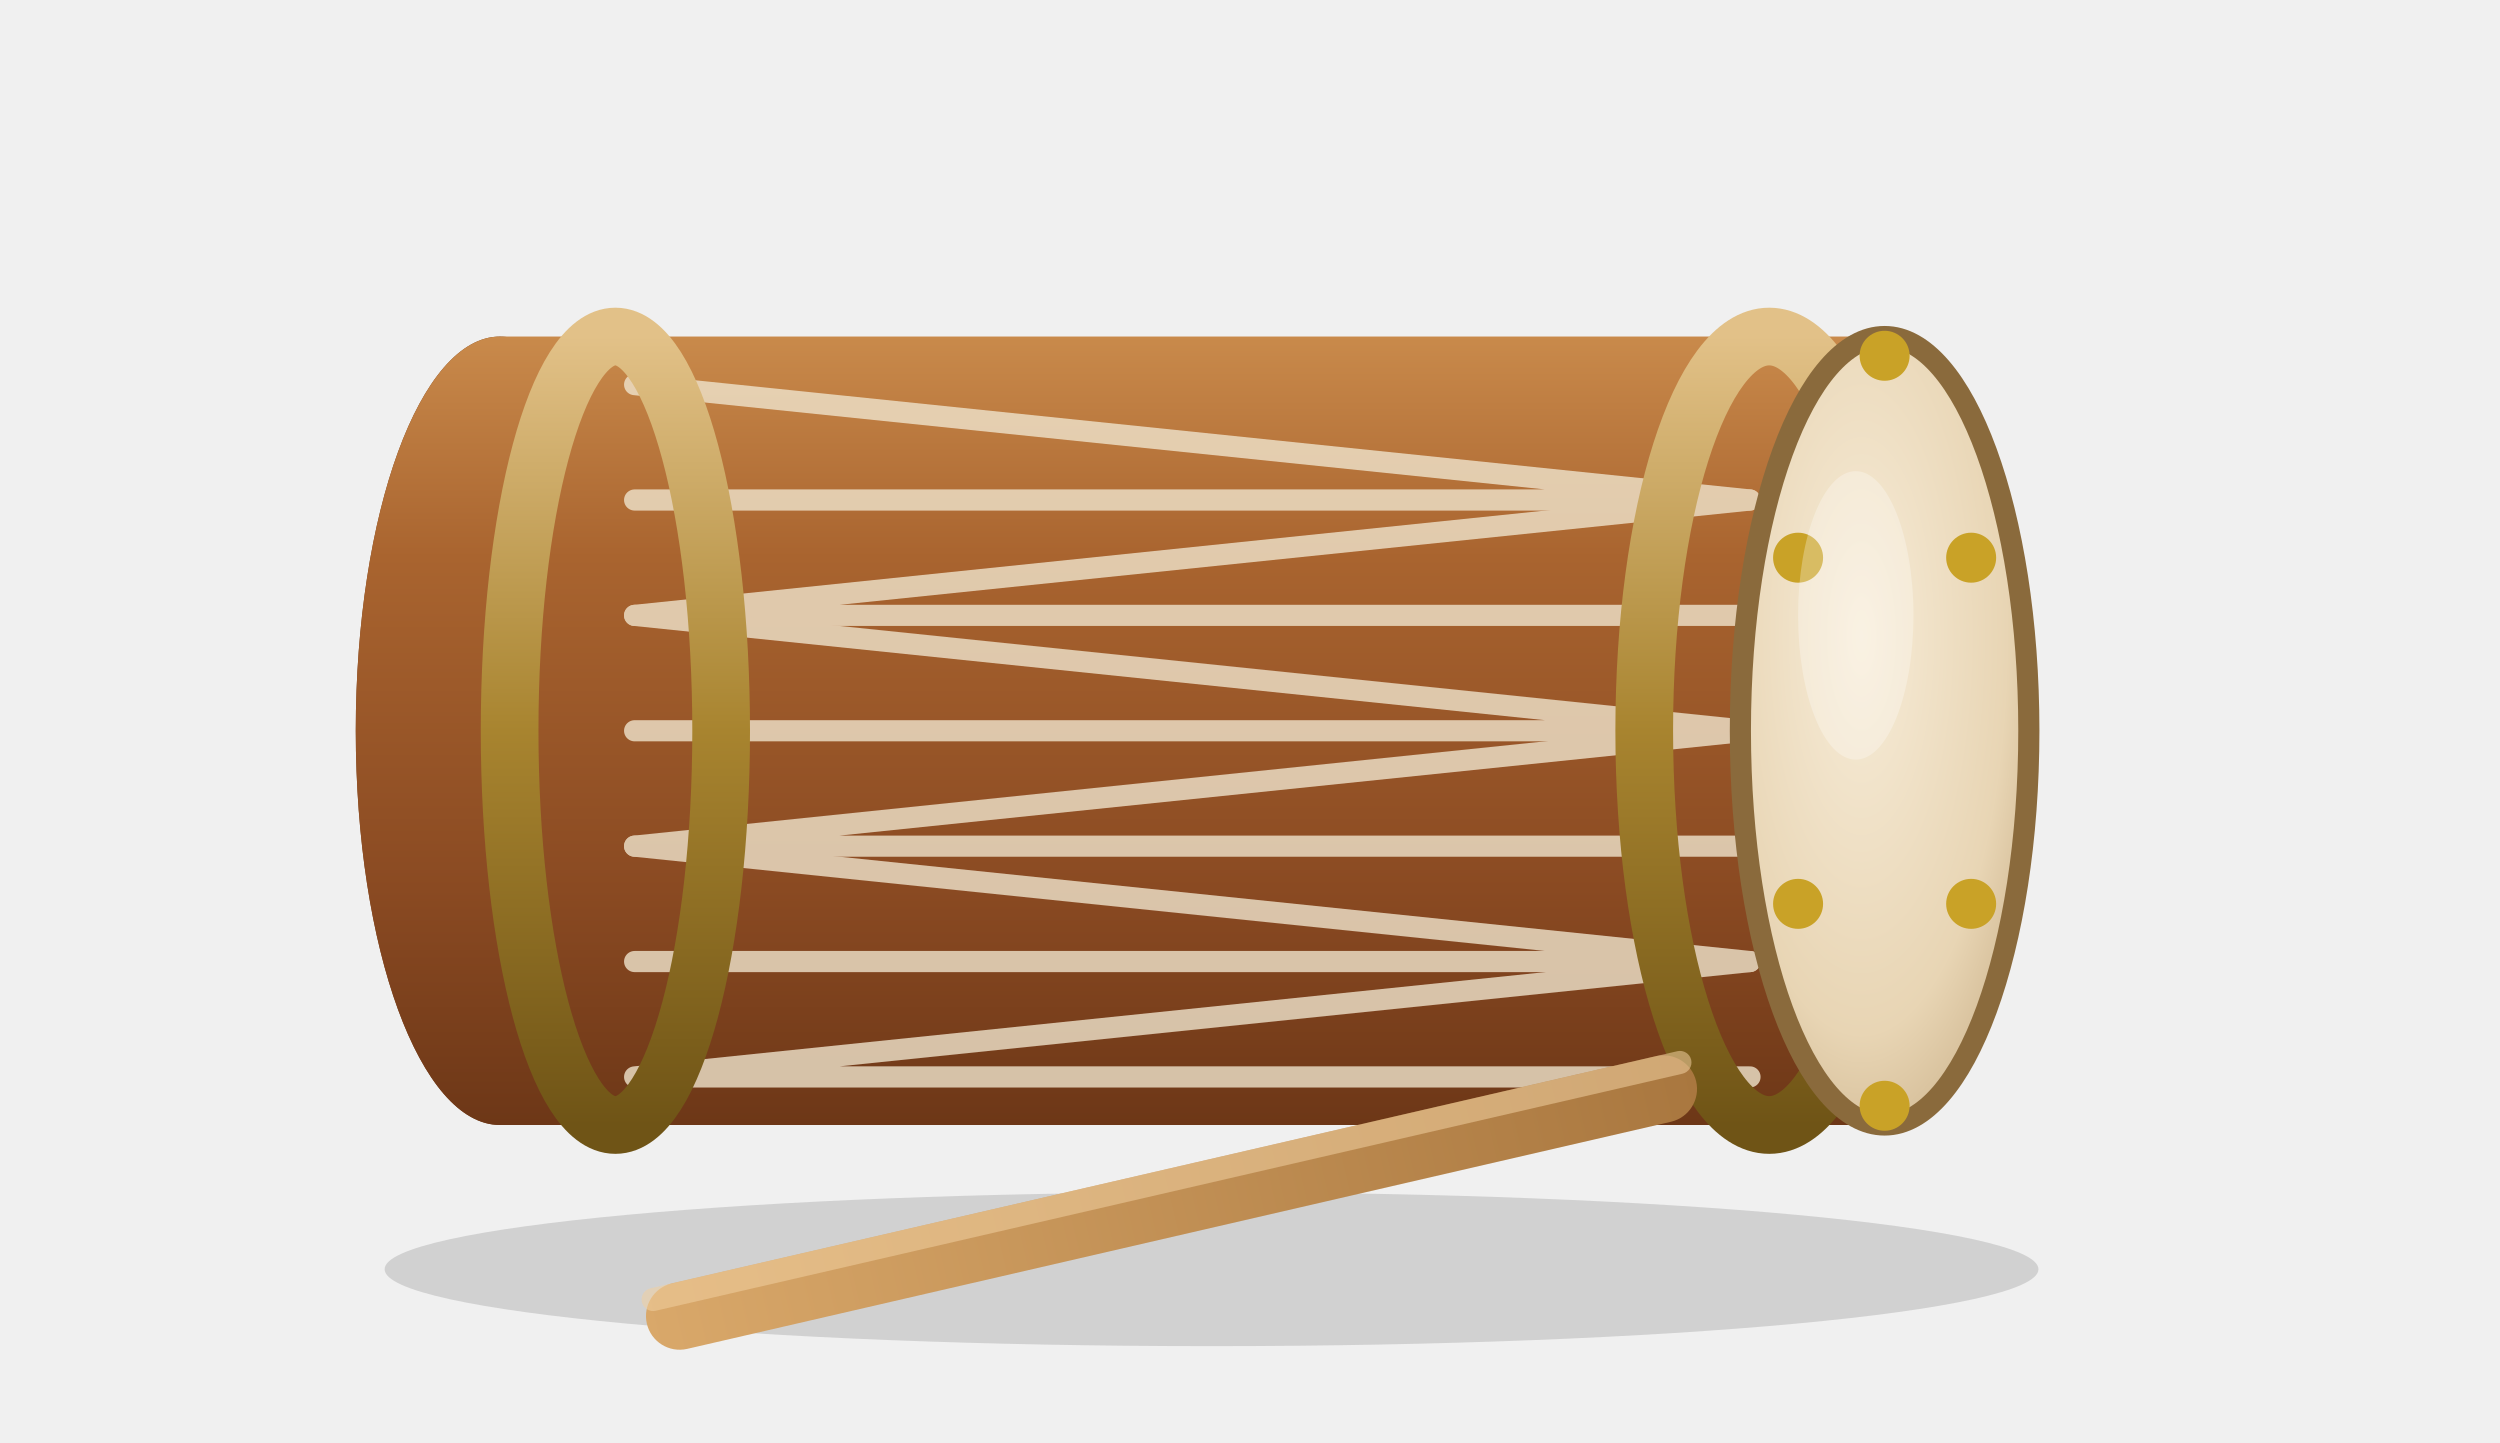
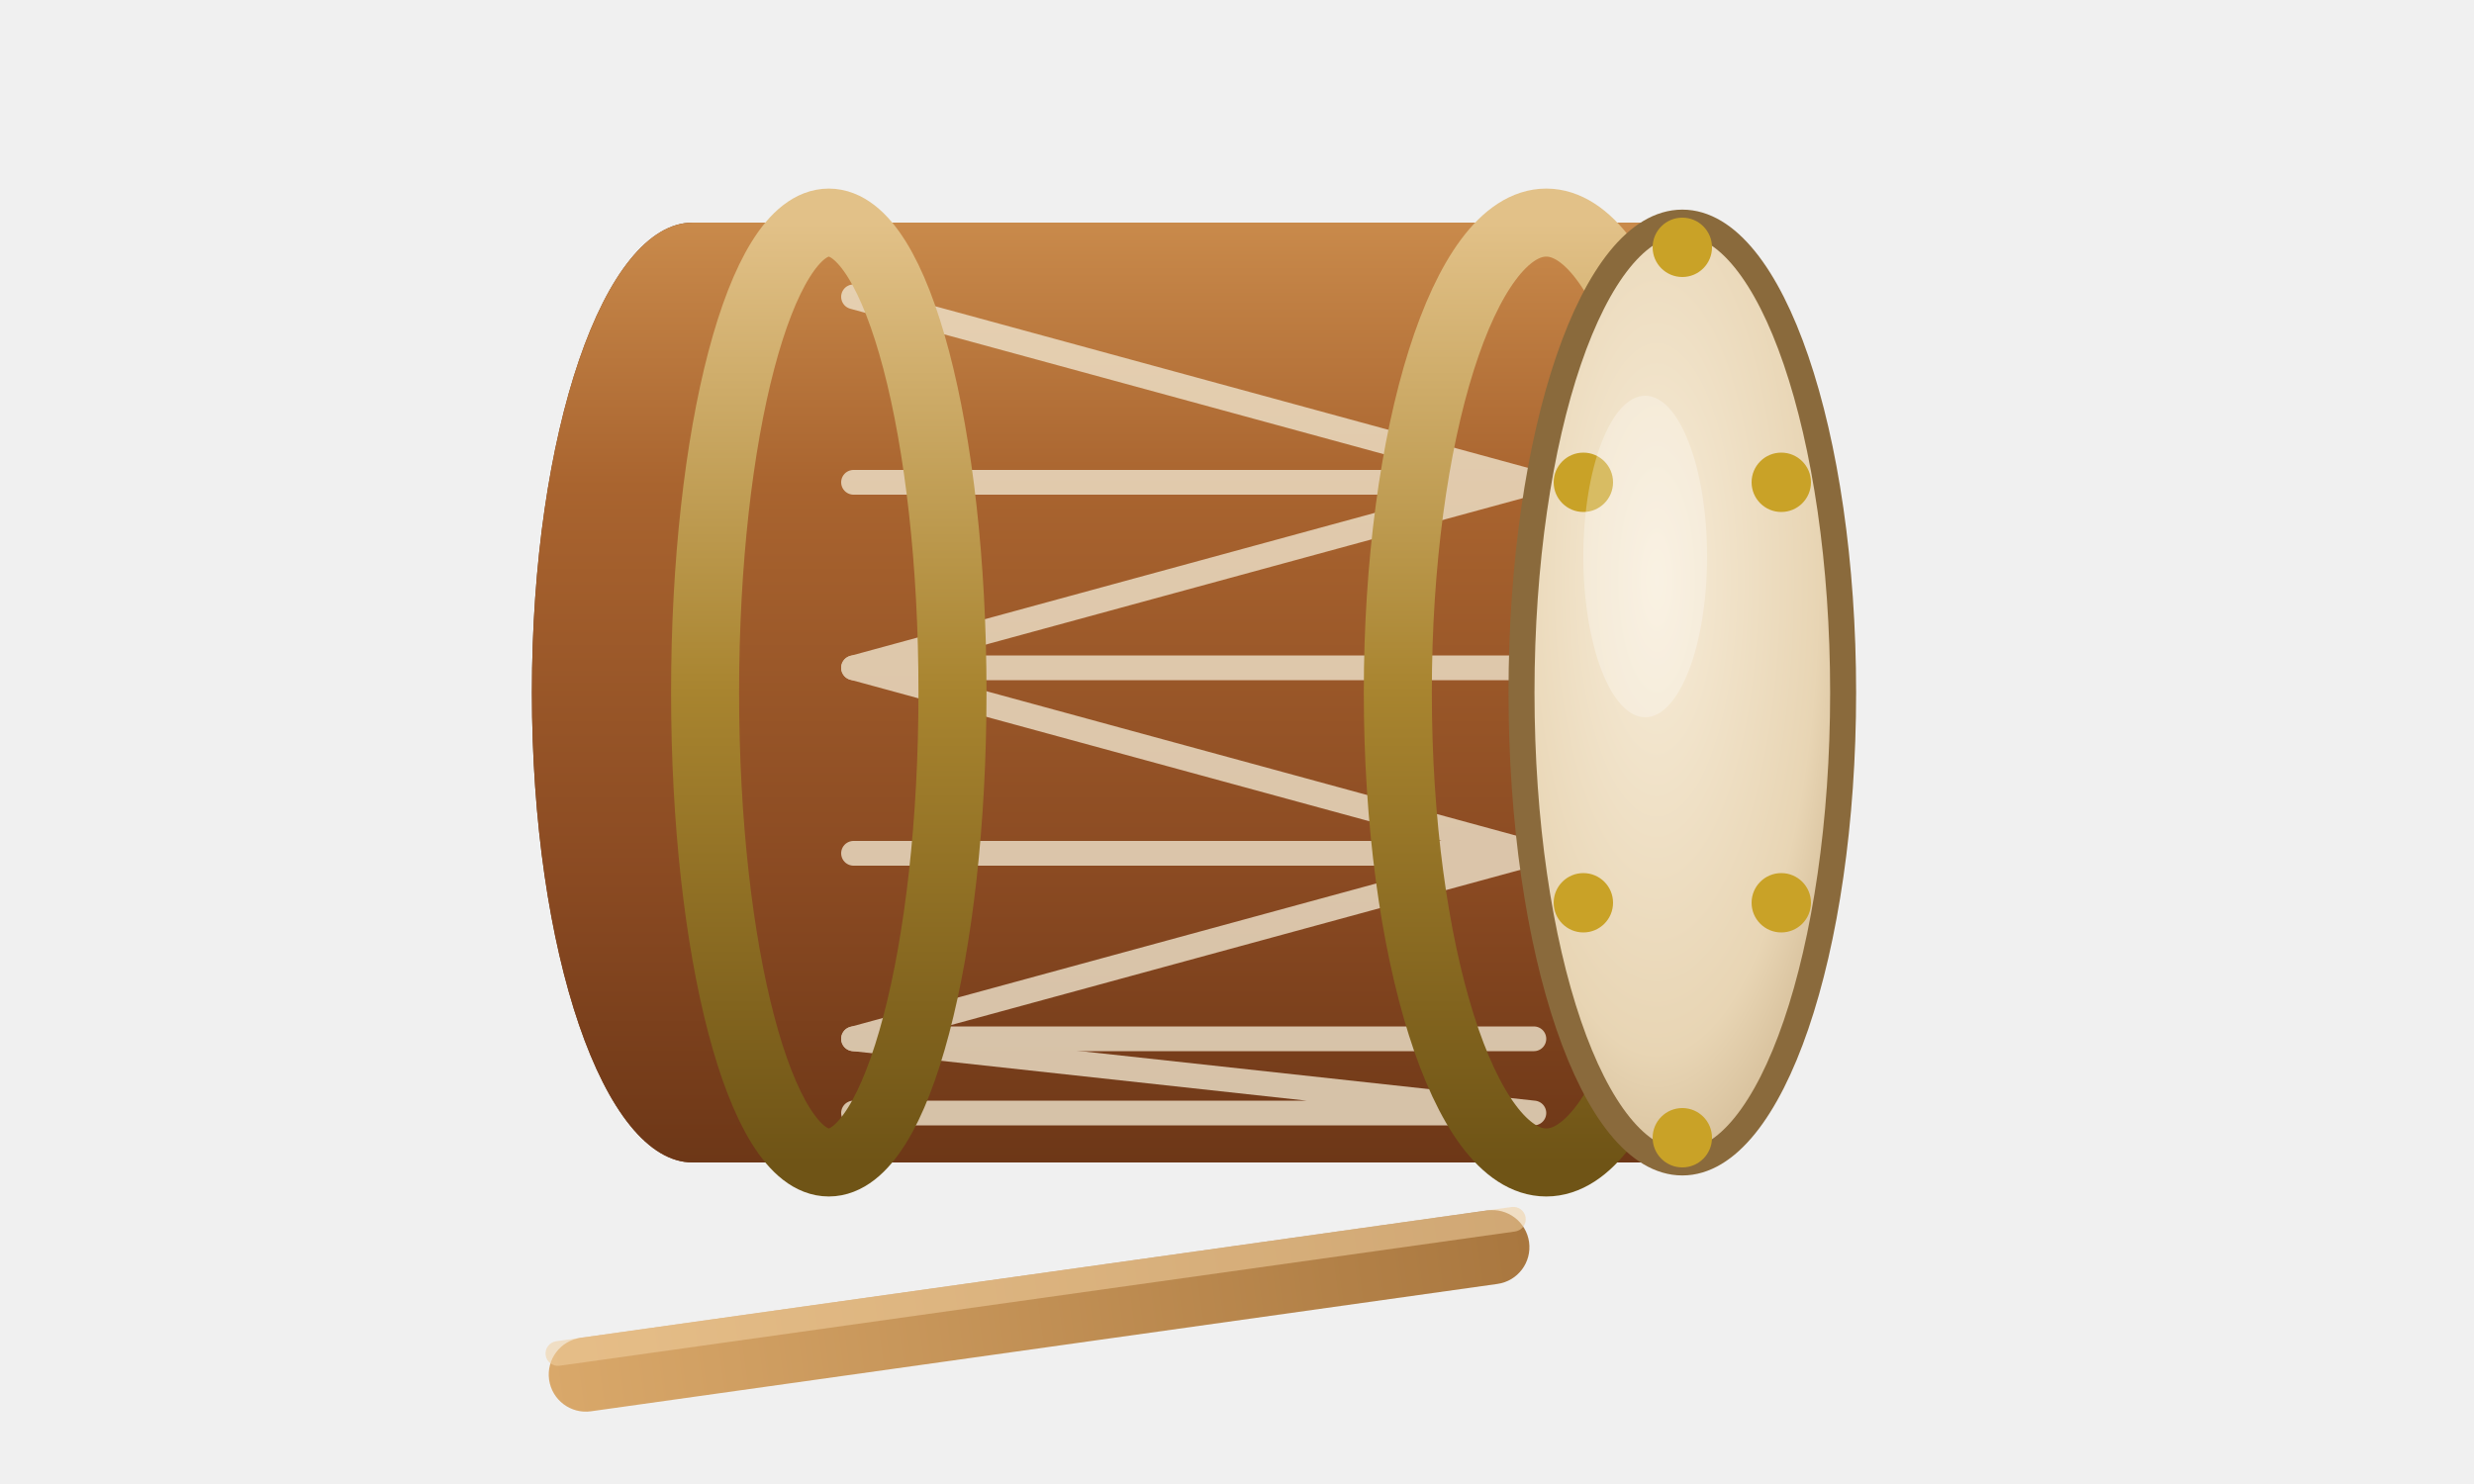
- <svg xmlns="http://www.w3.org/2000/svg" viewBox="0 0 260 150" width="260" height="150" role="img" aria-labelledby="drumTitle drumDesc">
+ <svg xmlns="http://www.w3.org/2000/svg" viewBox="0 0 200 120" width="200" height="120" role="img" aria-labelledby="drumTitle drumDesc">
  <defs>
    <linearGradient id="shell" x1="0" y1="0" x2="0" y2="1">
      <stop offset="0%" stop-color="#c98a4b" />
      <stop offset="28%" stop-color="#a9642f" />
      <stop offset="70%" stop-color="#8a4a22" />
      <stop offset="100%" stop-color="#6d3717" />
    </linearGradient>
    <radialGradient id="skin" cx="42%" cy="38%" r="72%">
      <stop offset="0%" stop-color="#f7ecd8" />
      <stop offset="70%" stop-color="#e8d5b4" />
      <stop offset="100%" stop-color="#cdb48d" />
    </radialGradient>
    <linearGradient id="hoop" x1="0" y1="0" x2="0" y2="1">
      <stop offset="0%" stop-color="#e2c188" />
      <stop offset="50%" stop-color="#a8842f" />
      <stop offset="100%" stop-color="#6f5416" />
    </linearGradient>
    <linearGradient id="stick" x1="0" y1="0" x2="1" y2="0">
      <stop offset="0%" stop-color="#d9a86a" />
      <stop offset="100%" stop-color="#a9773f" />
    </linearGradient>
  </defs>
-   <ellipse cx="126" cy="132" rx="86" ry="8" fill="#000" opacity="0.13" />
-   <ellipse cx="52" cy="76" rx="15" ry="41" fill="#7a4520" />
-   <path d="M52 35 H196 A15 41 0 0 1 196 117 H52 A15 41 0 0 1 52 35 Z" fill="url(#shell)" />
-   <g stroke="#efe3cc" stroke-width="2.2" opacity="0.8" stroke-linecap="round" stroke-linejoin="round" fill="none">
-     <path d="M66 40 L182 52 L66 52" />
-     <path d="M182 52 L66 64 L182 64" />
-     <path d="M66 64 L182 76 L66 76" />
-     <path d="M182 76 L66 88 L182 88" />
-     <path d="M66 88 L182 100 L66 100" />
-     <path d="M182 100 L66 112 L182 112" />
+   <ellipse cx="56" cy="56" rx="13" ry="38" fill="#7a4520" />
+   <path d="M56 18 H136 A13 38 0 0 1 136 94 H56 A13 38 0 0 1 56 18 Z" fill="url(#shell)" />
+   <g stroke="#efe3cc" stroke-width="2" opacity="0.8" stroke-linecap="round" stroke-linejoin="round" fill="none">
+     <path d="M69 24 L124 39 L69 39" />
+     <path d="M124 39 L69 54 L124 54" />
+     <path d="M69 54 L124 69 L69 69" />
+     <path d="M124 69 L69 84 L124 84" />
+     <path d="M69 84 L124 90 L69 90" />
  </g>
-   <ellipse cx="64" cy="76" rx="11" ry="41" fill="none" stroke="url(#hoop)" stroke-width="6" />
-   <ellipse cx="184" cy="76" rx="13" ry="41" fill="none" stroke="url(#hoop)" stroke-width="6" />
-   <ellipse cx="196" cy="76" rx="15" ry="41" fill="url(#skin)" />
-   <ellipse cx="196" cy="76" rx="15" ry="41" fill="none" stroke="#8a6a3c" stroke-width="2.2" />
+   <ellipse cx="67" cy="56" rx="10" ry="38" fill="none" stroke="url(#hoop)" stroke-width="5.5" />
+   <ellipse cx="125" cy="56" rx="12" ry="38" fill="none" stroke="url(#hoop)" stroke-width="5.5" />
+   <ellipse cx="136" cy="56" rx="13" ry="38" fill="url(#skin)" />
+   <ellipse cx="136" cy="56" rx="13" ry="38" fill="none" stroke="#8a6a3c" stroke-width="2.1" />
  <g fill="#c9a227">
-     <circle cx="196" cy="37" r="2.6" />
-     <circle cx="205" cy="58" r="2.6" />
-     <circle cx="205" cy="94" r="2.6" />
-     <circle cx="196" cy="115" r="2.6" />
-     <circle cx="187" cy="94" r="2.6" />
-     <circle cx="187" cy="58" r="2.6" />
+     <circle cx="136" cy="20" r="2.4" />
+     <circle cx="144" cy="39" r="2.4" />
+     <circle cx="144" cy="73" r="2.4" />
+     <circle cx="136" cy="92" r="2.4" />
+     <circle cx="128" cy="73" r="2.4" />
+     <circle cx="128" cy="39" r="2.4" />
  </g>
-   <ellipse cx="193" cy="64" rx="6" ry="15" fill="#fff" opacity="0.28" />
-   <g transform="rotate(-13 120 126)">
-     <rect x="66" y="122" width="112" height="7" rx="3.5" fill="url(#stick)" />
-     <rect x="66" y="122" width="112" height="2.4" rx="1.2" fill="#f0cfa0" opacity="0.55" />
+   <ellipse cx="133" cy="45" rx="5" ry="13" fill="#fff" opacity="0.28" />
+   <g transform="rotate(-8 84 106)">
+     <rect x="44" y="103" width="80" height="6" rx="3" fill="url(#stick)" />
+     <rect x="44" y="103" width="80" height="2" rx="1" fill="#f0cfa0" opacity="0.55" />
  </g>
</svg>
